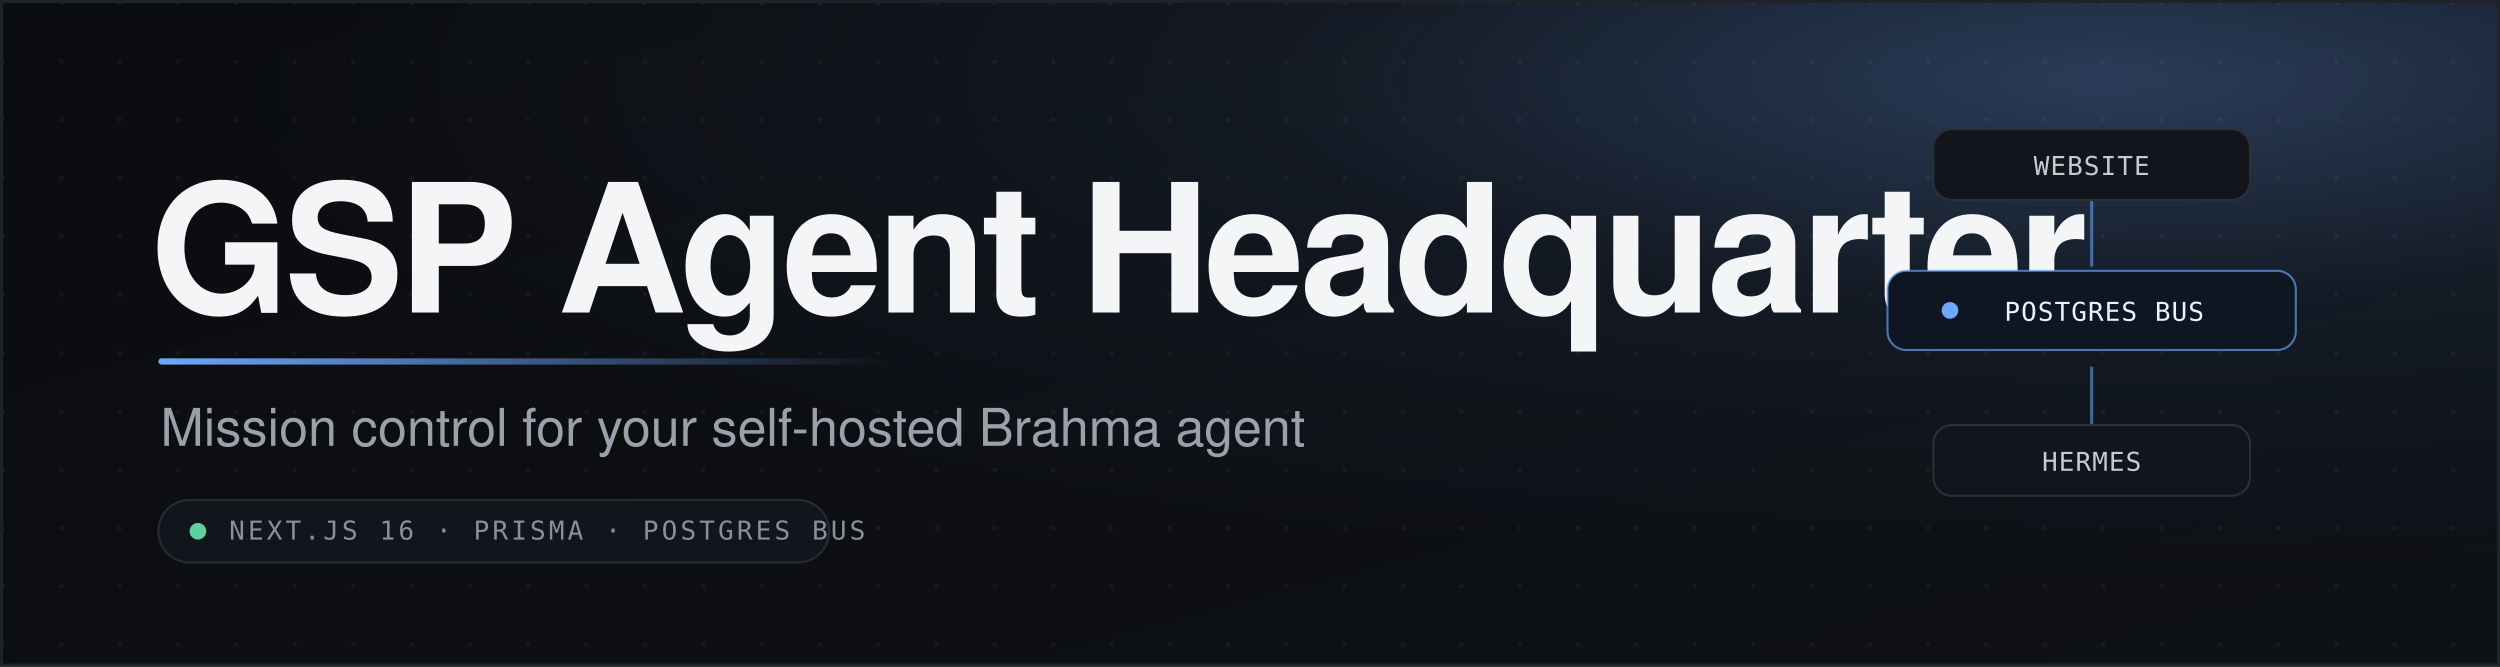
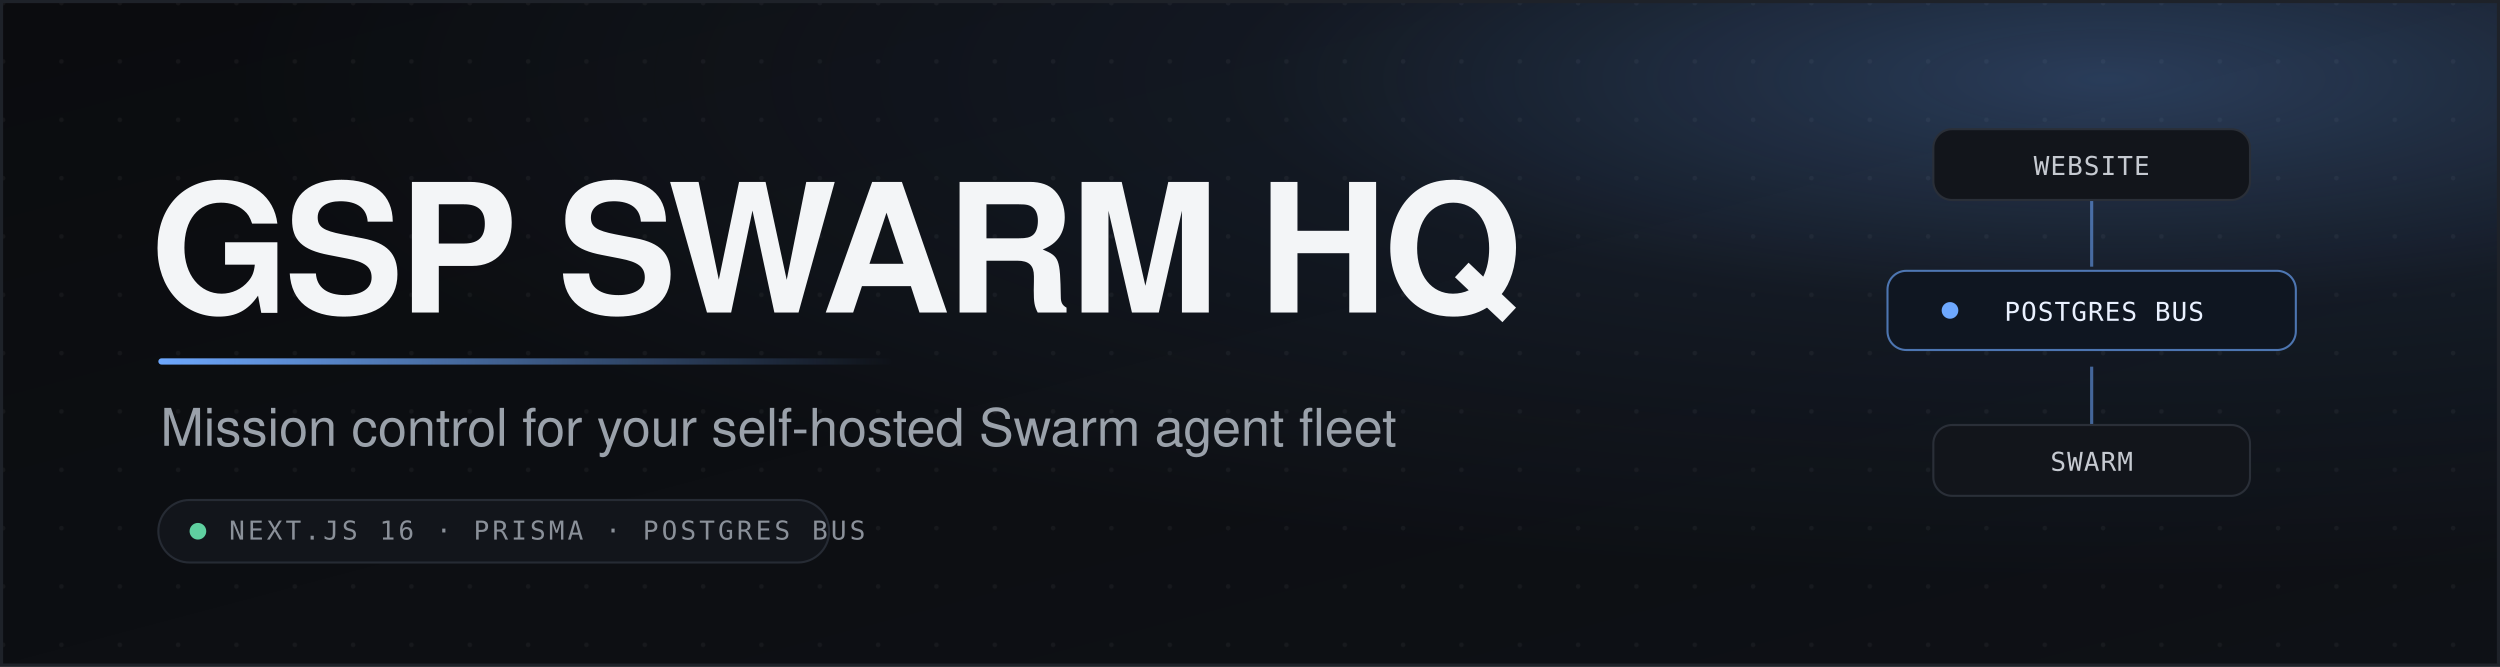
- <svg xmlns="http://www.w3.org/2000/svg" viewBox="0 0 1200 320" width="1200" height="320" role="img" aria-label="GSP Agent Headquarter - mission control for your self-hosted Brahma agent">
+ <svg xmlns="http://www.w3.org/2000/svg" viewBox="0 0 1200 320" width="1200" height="320" role="img" aria-label="GSP Swarm HQ - mission control for your self-hosted Swarm agent fleet">
  <defs>
    <linearGradient id="bg" x1="0" y1="0" x2="1" y2="1">
      <stop offset="0" stop-color="#0B0C0F" />
      <stop offset="1" stop-color="#0E1116" />
    </linearGradient>
    <radialGradient id="aura" cx="0.84" cy="0.12" r="0.75">
      <stop offset="0" stop-color="#6EA8FE" stop-opacity="0.30" />
      <stop offset="0.45" stop-color="#6EA8FE" stop-opacity="0.07" />
      <stop offset="1" stop-color="#6EA8FE" stop-opacity="0" />
    </radialGradient>
    <linearGradient id="rule" x1="0" y1="0" x2="1" y2="0">
      <stop offset="0" stop-color="#6EA8FE" />
      <stop offset="1" stop-color="#6EA8FE" stop-opacity="0" />
    </linearGradient>
    <pattern id="dots" width="28" height="28" patternUnits="userSpaceOnUse">
      <circle cx="1.5" cy="1.5" r="1.1" fill="#FFFFFF" />
    </pattern>
    <style>
      .brand { font-family: "Segoe UI", system-ui, -apple-system, Helvetica, Arial, sans-serif; }
      .mono  { font-family: ui-monospace, "SFMono-Regular", Menlo, Consolas, monospace; }
    </style>
  </defs>
  <rect width="1200" height="320" fill="url(#bg)" />
  <rect width="1200" height="320" fill="url(#dots)" opacity="0.045" />
  <rect width="1200" height="320" fill="url(#aura)" />
  <rect x="0.75" y="0.75" width="1198.5" height="318.5" fill="none" stroke="#1E2229" stroke-width="1.5" />
-   <text x="72" y="150" class="brand" font-size="86" font-weight="700" fill="#F3F5F7" letter-spacing="-2.5">GSP Agent Headquarter</text>
+   <text x="72" y="150" class="brand" font-size="86" font-weight="700" fill="#F3F5F7" letter-spacing="-2.5">GSP SWARM HQ</text>
  <rect x="76" y="172" width="352" height="3" rx="1.5" fill="url(#rule)" />
-   <text x="77" y="214" class="brand" font-size="25" font-weight="400" fill="#9AA1AA">Mission control for your self-hosted Brahma agent</text>
+   <text x="77" y="214" class="brand" font-size="25" font-weight="400" fill="#9AA1AA">Mission control for your self-hosted Swarm agent fleet</text>
  <g>
    <rect x="76" y="240" width="322" height="30" rx="15" fill="#12151B" stroke="#262B34" />
    <circle cx="95" cy="255" r="4" fill="#5FD0A0" />
    <text x="110" y="259" class="mono" font-size="12.5" fill="#8A9099" letter-spacing="1.5">NEXT.JS 16  ·  PRISMA  ·  POSTGRES BUS</text>
  </g>
  <g class="mono" font-size="12.5" text-anchor="middle" letter-spacing="0.5">
    <line x1="1004" y1="94" x2="1004" y2="128" stroke="#6EA8FE" stroke-opacity="0.55" stroke-width="1.5" />
    <line x1="1004" y1="176" x2="1004" y2="210" stroke="#6EA8FE" stroke-opacity="0.55" stroke-width="1.5" />
    <rect x="928" y="62" width="152" height="34" rx="9" fill="#12151B" stroke="#2A2F38" />
    <text x="1004" y="84" fill="#C6CAD1">WEBSITE</text>
    <rect x="906" y="130" width="196" height="38" rx="9" fill="#0F1621" stroke="#6EA8FE" stroke-opacity="0.65" />
    <circle cx="936" cy="149" r="4" fill="#6EA8FE" />
    <text x="1010" y="154" fill="#EAF1FF">POSTGRES BUS</text>
    <rect x="928" y="204" width="152" height="34" rx="9" fill="#12151B" stroke="#2A2F38" />
-     <text x="1004" y="226" fill="#C6CAD1">HERMES</text>
+     <text x="1004" y="226" fill="#C6CAD1">SWARM</text>
  </g>
</svg>
